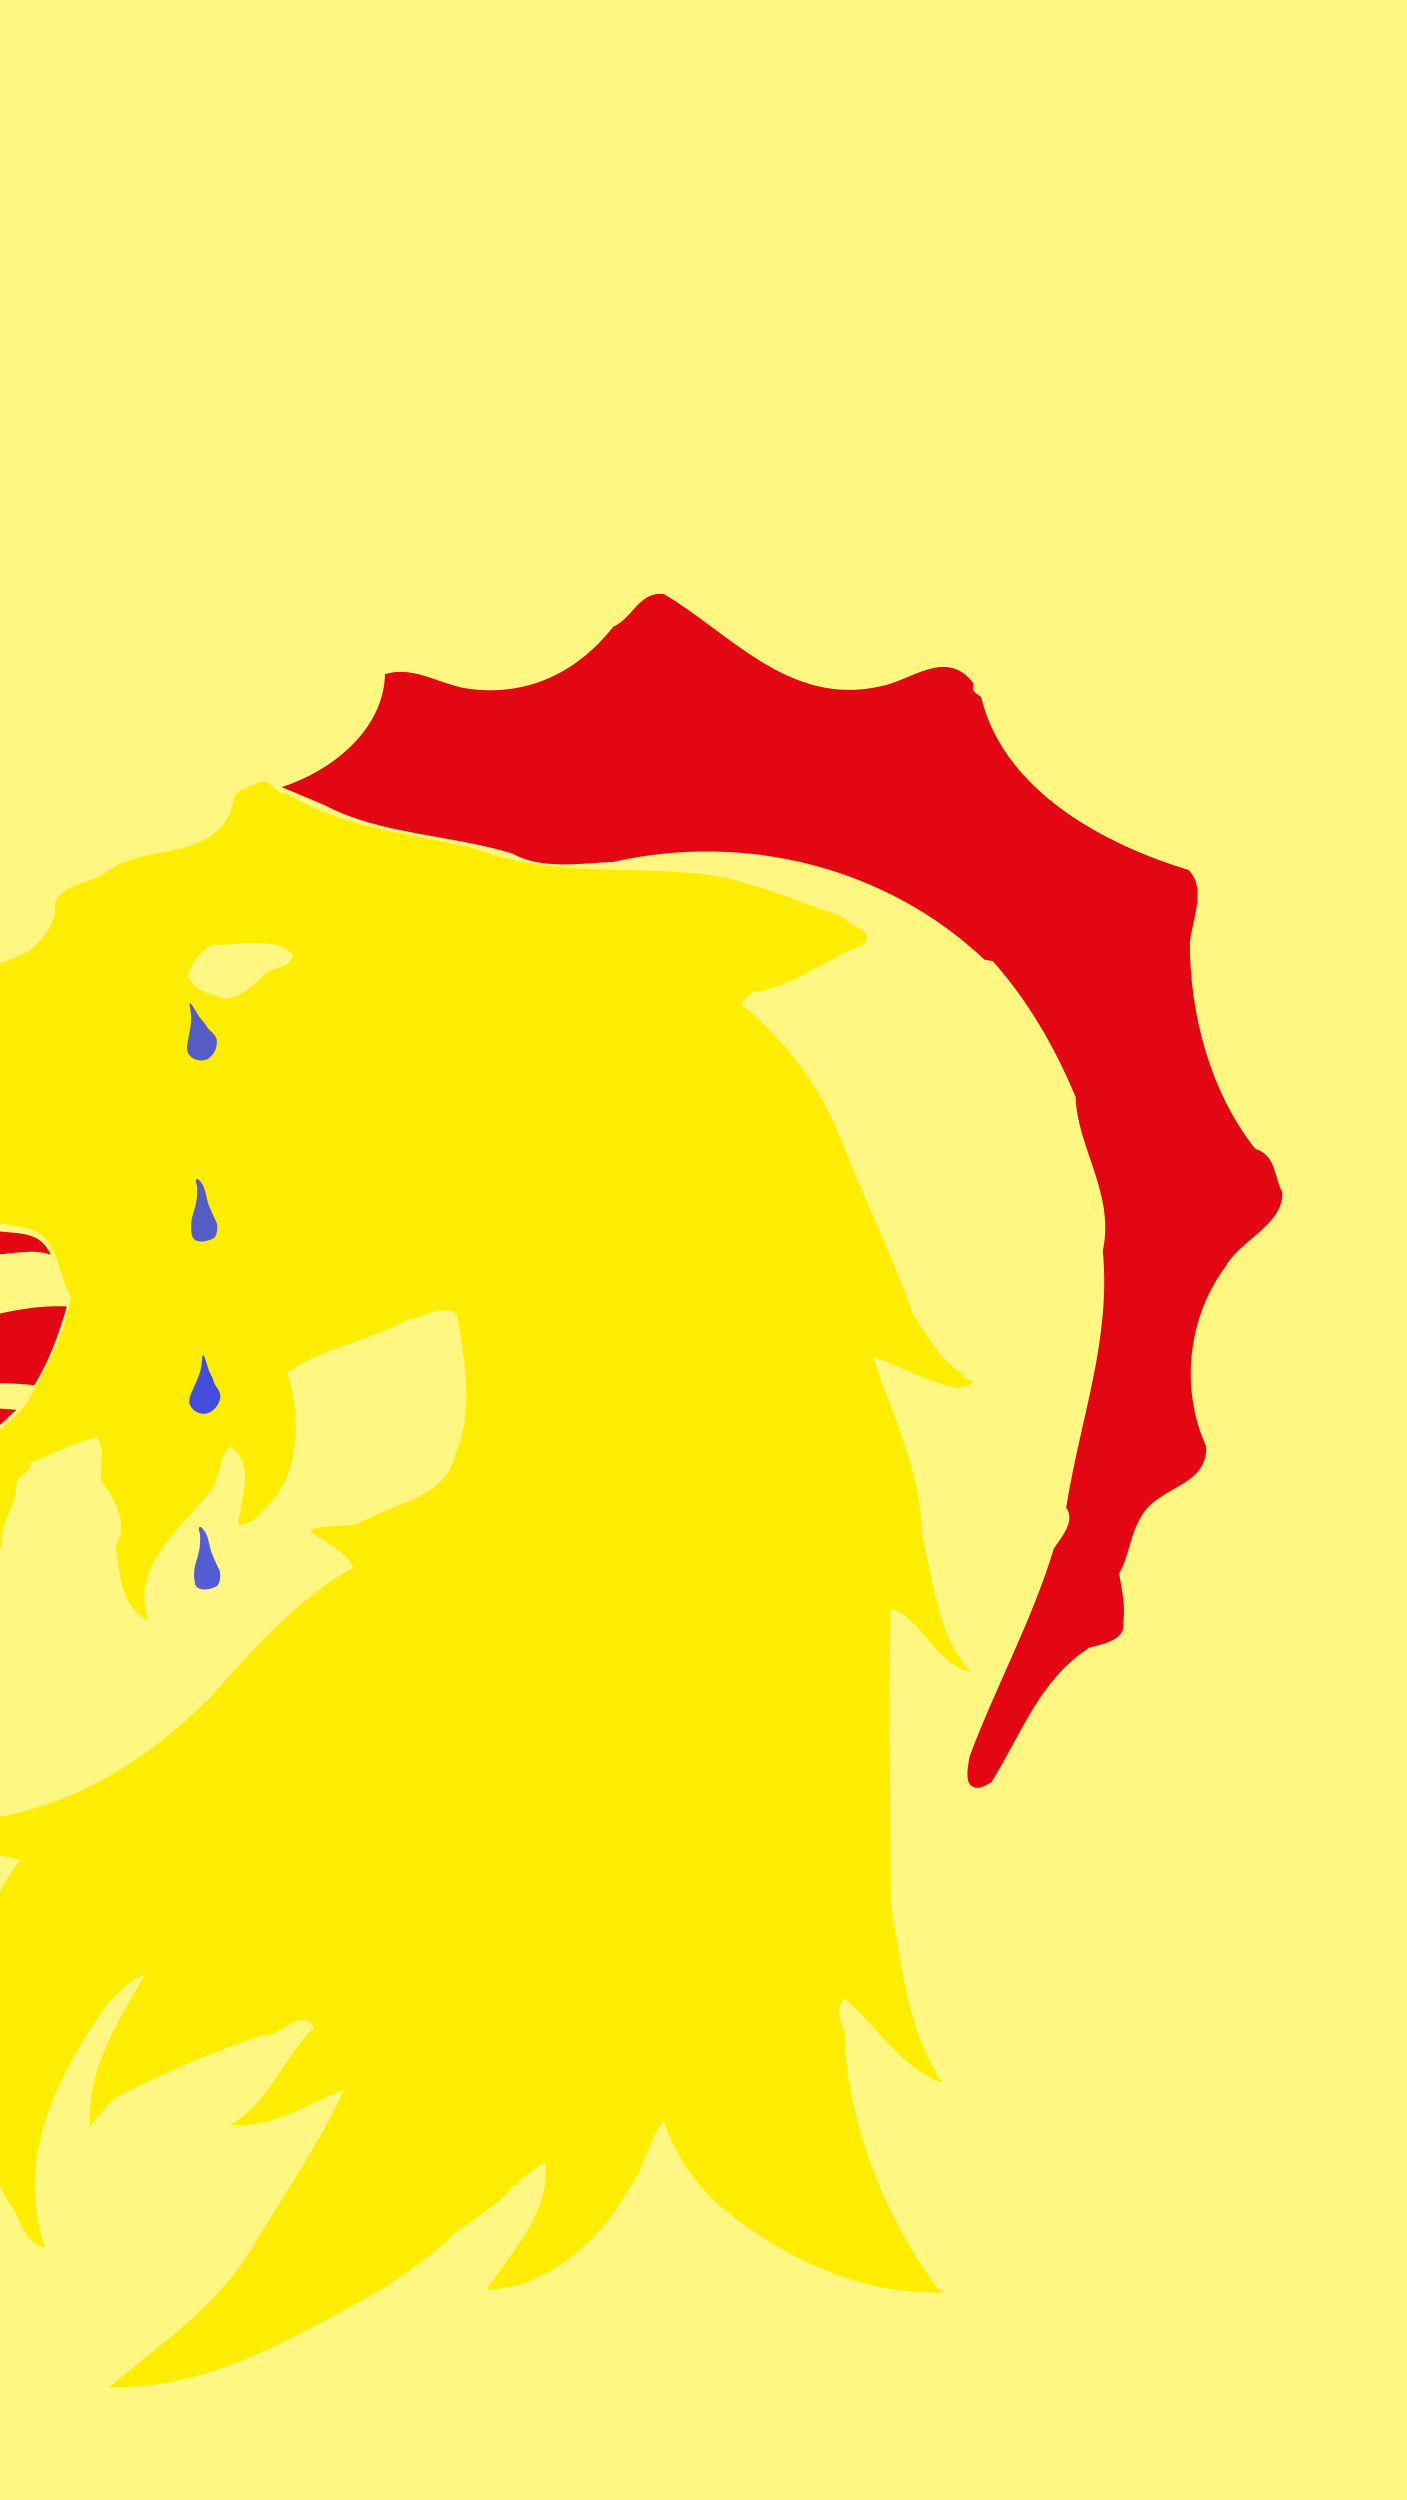
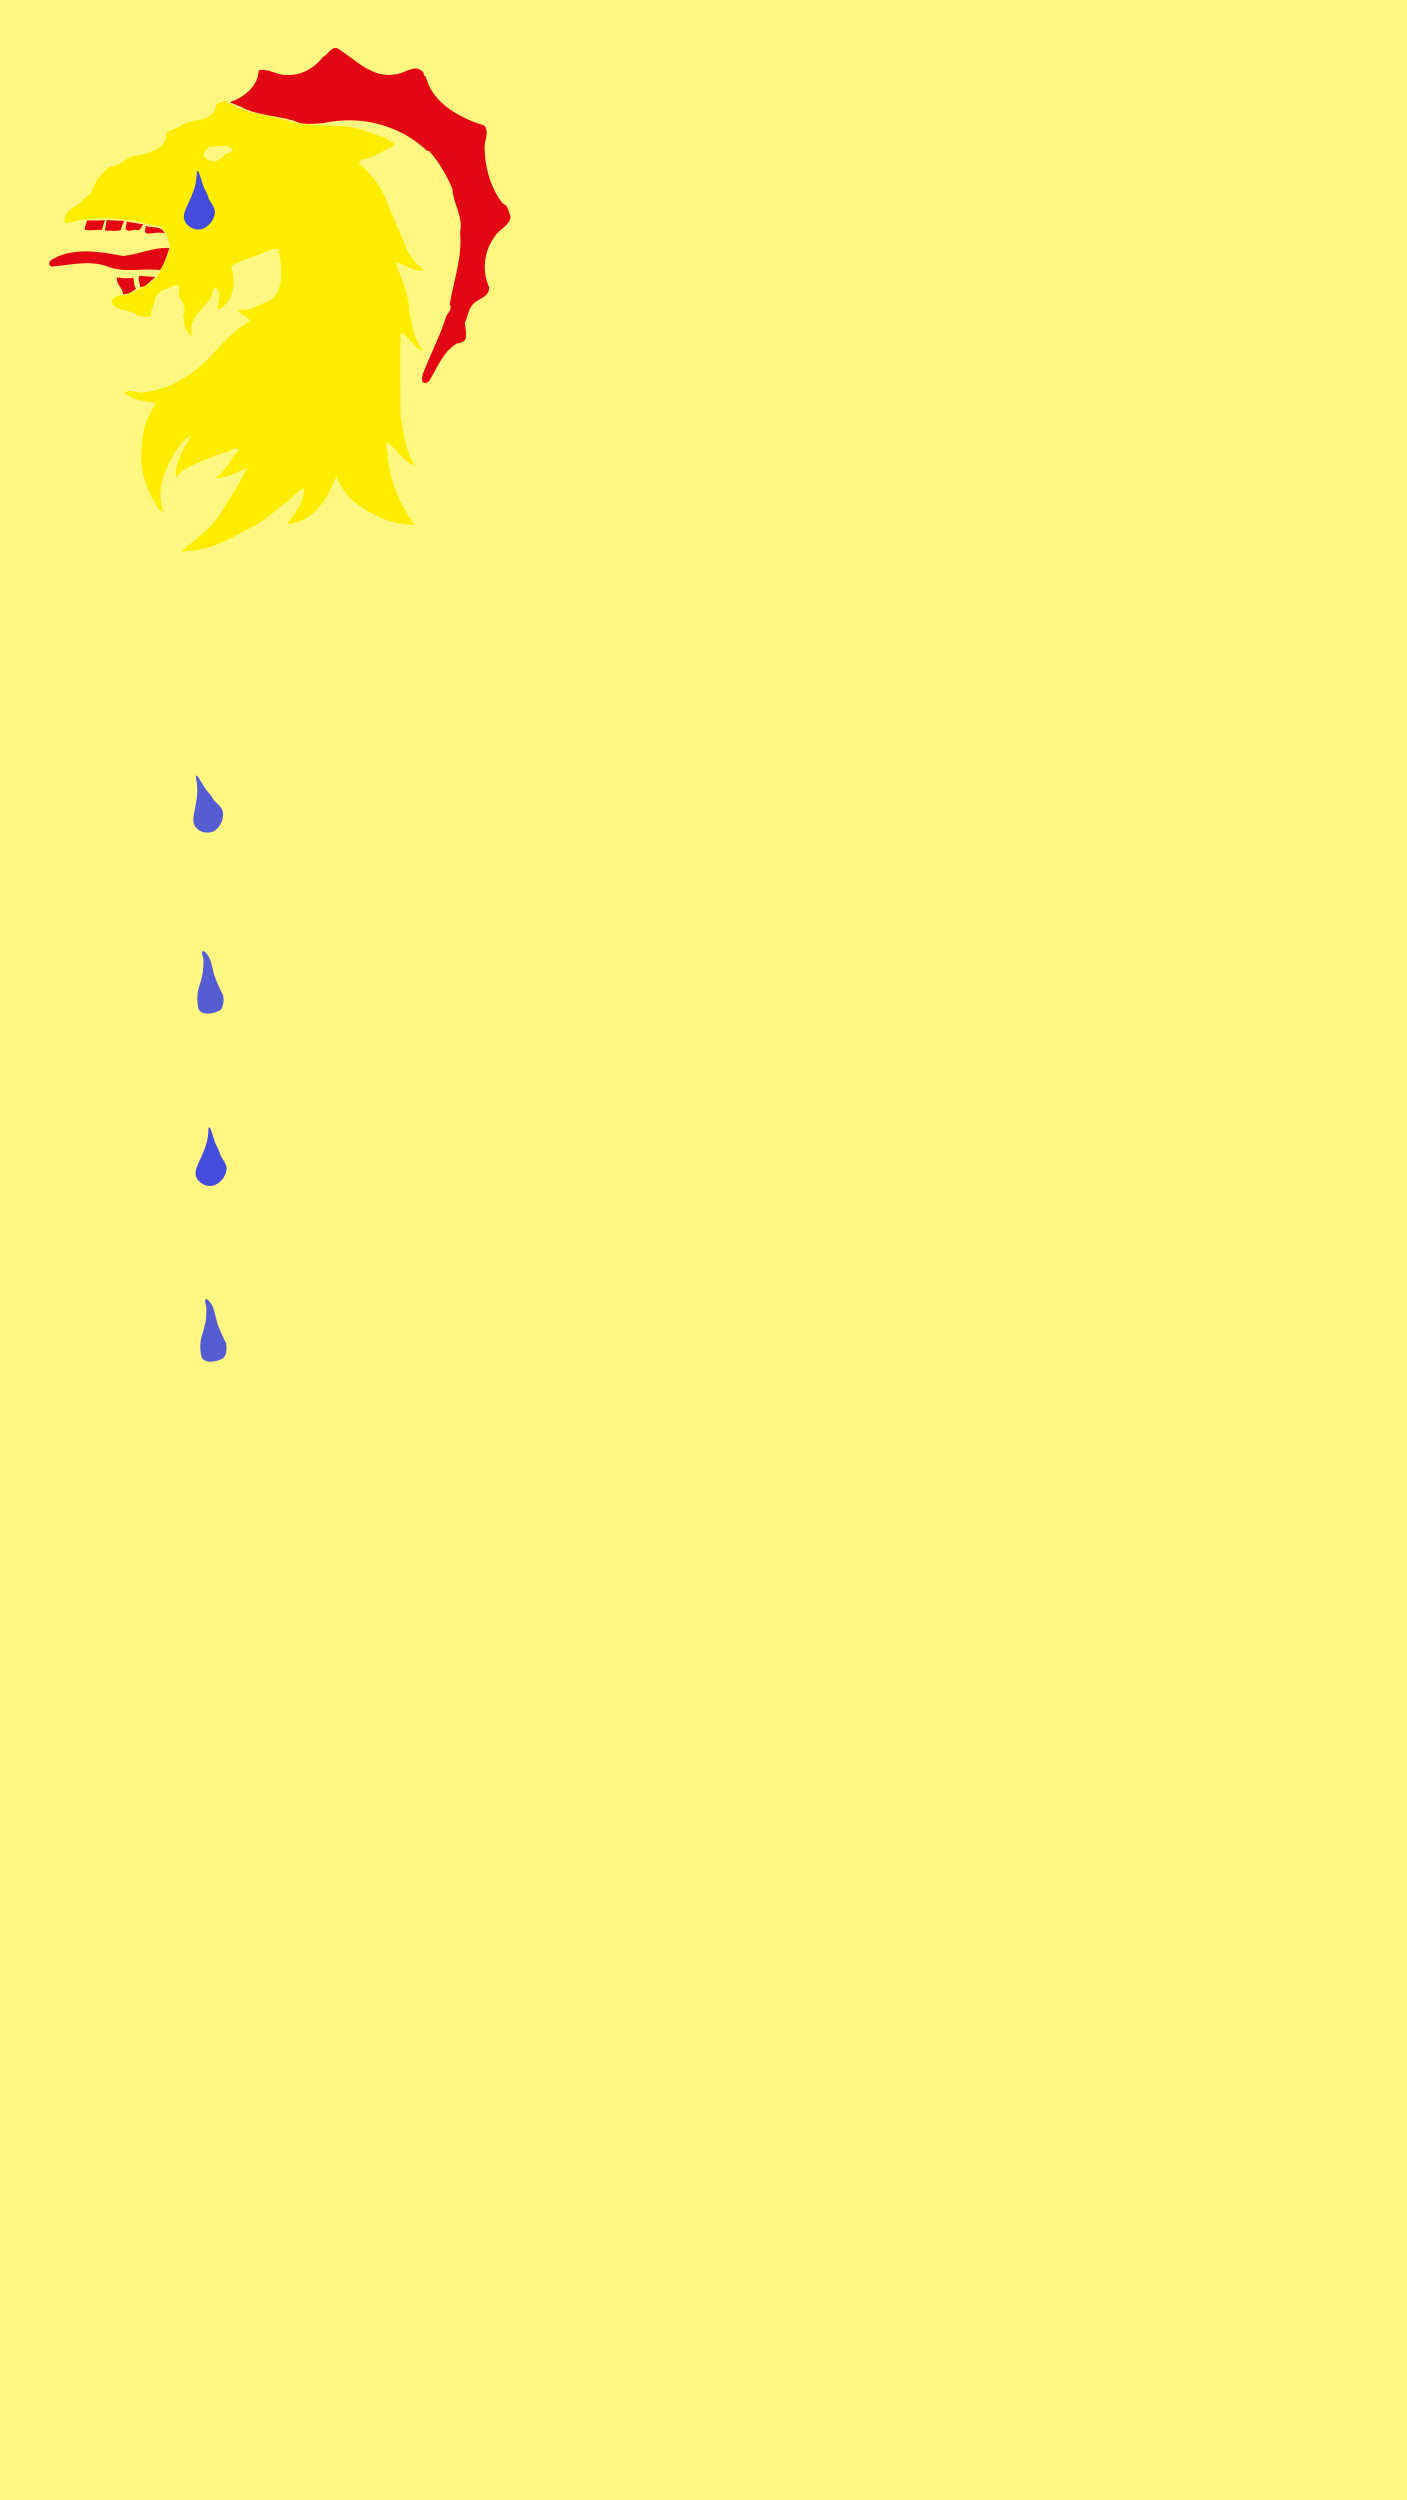
- <svg xmlns="http://www.w3.org/2000/svg" version="1.1" id="svg1" width="960" height="1706.667" viewBox="0 0 960 1706.667">
+ <svg xmlns="http://www.w3.org/2000/svg" version="1.1" id="svg1" width="960" height="1706.667" viewBox="0 0 960 1706.667" xml:space="preserve">
  <defs id="defs1" />
  <g id="g1">
    <g id="g5" transform="matrix(3.181006,0,0,3.181006,-392.1419,195.2095)" style="display:inline;opacity:1">
      <rect style="display:inline;opacity:1;fill:#fff781;fill-opacity:1;stroke:none;stroke-width:1.388;stroke-linecap:butt;stroke-linejoin:round;stroke-dasharray:none;stroke-dashoffset:0;stroke-opacity:1" id="rect1" width="305.989" height="540.064" x="121.147" y="-63.167" />
-       <g id="g33" transform="matrix(2.917748,0,0,2.917748,-2261.75,-578.2702)" style="display:inline;opacity:1">
-         <path class="st0" d="m 888.837,300.149 c -2.5,-2.7 -2.7,-6.6 -3.6,-10 0,-4.6 -2.2,-8.9 -3.6,-13.2 2.1,0.7 4,1.9 6.2,2.3 0.4,-0.2 1.1,0 1.1,-0.5 -0.2,-0.1 -0.7,-0.1 -0.6,-0.5 -1.6,-0.8 -2.6,-2.7 -3.7,-4.3 -1.6,-4.4 -3.3,-7.9 -5.1,-12.3 -1.4,-3.9 -3.8,-7.4 -7.3,-10.4 -0.7,-0.4 0.3,-0.7 0.5,-1.1 3.1,-0.4 5.4,-2.5 8.2,-3.5 0.9,-1.2 -1,-1.2 -1.4,-2 -3.2,-1.1 -6.3,-2.5 -9.7,-3.1 -5.6,-0.8 -12,0.2 -17.2,-1.9 -4.8,-1.2 -9.9,-1.5 -14.1,-4.1 -1,0 -1.1,-1.2 -2.2,-0.8 -0.6,0.4 -1.3,0.3 -1.7,1.1 -0.8,4.7 -6.2,3.3 -9.2,5.3 -1.2,1.1 -3.3,0.8 -4,2.5 0.2,1.4 -0.8,2.5 -1.9,3.5 -2.2,0.9 -4.2,1.9 -6.6,1.9 -2.1,0.8 -3.7,2.7 -6,2.8 -2.4,1.6 -4.3,4.4 -5.3,7.2 -0.6,0.7 -1.7,1.1 -2.2,1.9 -1.4,1.5 -4.1,2.2 -4.5,4.4 -0.3,0.7 0,1.4 0.7,1.4 5.7,-1.8 13.1,-1.4 19.1,-0.4 1.5,0.8 3.3,0.8 4.9,1.2 2.1,0.7 2,3.3 3,5 -0.4,2.6 -1.6,4.9 -2.9,7.2 -1.7,3 -5,4 -7.7,5.5 -1.7,0.6 -4.6,0.1 -4.8,2.3 1.3,2.7 4.9,1.5 6.9,3.5 1.2,-0.1 2.5,1 3.4,-0.2 -0.1,-1.8 1.1,-2.9 1.1,-4.6 0.1,-0.7 1.2,-0.7 1,-1.5 1.7,-0.6 3.2,-1.5 4.9,-1.9 0.7,0.9 0.2,2.2 0.3,3.2 1,1.3 2.1,3.2 1.1,4.8 0.3,2.1 0.3,4.4 2.4,5.5 -1.4,-4.2 2.5,-6.7 4.7,-9.7 0.6,-1 0.5,-2.4 1.3,-3.1 2,1.3 0.7,4.1 0.6,5.8 1.2,-0.1 1.8,-1.1 2.5,-1.8 2.2,-2.5 2,-6.8 1.1,-9.4 2.6,-1.9 6,-2.3 8.8,-3.9 1.2,-0.1 2.6,-1.3 3.7,-0.4 0.5,3 1.3,7.1 -0.1,10.2 -0.7,3.3 -4.4,3.6 -6.8,5 -1.2,0.6 -2.9,0.1 -3.9,0.7 1.1,0.9 2.5,1.4 3.2,2.7 -3.9,2.1 -7.4,6 -10.5,9.5 -5.2,5.2 -11.2,8.7 -18.3,9.2 -1.3,-0.1 -2.6,-0.9 -3.9,-0.1 -0.1,0.3 0.3,0.4 0.5,0.7 2.3,1.7 4.9,1.5 7.7,2.2 -2.9,3.7 -4,8.7 -3.9,13.3 -0.4,4.2 1.1,8.2 2.9,11.7 1,1.1 1.1,3.2 2.8,3.5 -2.3,-6.6 1,-12.8 4.6,-17.9 0.8,-0.8 1.7,-1.9 2.7,-2.1 -1.9,3.4 -4.2,6.7 -4,11.1 l 1.7,-2 c 3.6,-1.9 7.2,-3.4 11,-4.7 1.4,0.2 2.7,-2.1 3.8,-0.6 -2.3,2.3 -3.4,5.7 -6.2,7.2 3.1,0.3 5.8,-1.6 8.4,-2.6 -1.8,3.9 -4.3,7.5 -6.5,11.2 -2.7,4.7 -6.9,7.4 -10.8,10.7 h 0.2 c 7.4,0.1 13.6,-3.8 19.7,-7.1 1.8,-1.2 3.8,-2.5 5.4,-4.1 1.5,-1.2 3.5,-2.3 4.5,-3.7 l 0.1,0.1 c 0.4,-0.7 1.6,-1.3 2.2,-1.8 0.4,3.7 -2.4,6.5 -4.3,9.4 4.3,0 8.4,-3.6 10.5,-7.5 1.1,-1.5 1.4,-3.5 2.5,-4.9 0.8,2.4 2.3,4.7 4.3,6.4 4.8,3.9 10.5,6.5 16.5,6.2 l -0.7,-0.3 c -3.8,-5.3 -6.2,-11.3 -6.8,-17.7 0.4,-1.3 -1.1,-2.5 0,-3.6 2.2,1.8 4.2,5.2 7.2,6.2 -2.6,-3.9 -3,-8.6 -3.8,-13.2 0,-7.3 -0.2,-14.4 0,-21.7 2.4,0.8 3.2,4.1 5.9,4.7 z m -52.1,-51.2 c -0.7,0.8 -1.7,1.5 -2.7,1.7 -1,-0.4 -2.2,-0.4 -2.8,-1.7 0.2,-0.9 0.9,-1.8 1.8,-2.3 1.8,0.1 4.5,-0.7 5.9,0.7 -0.1,1.2 -1.6,0.8 -2.2,1.6 z" id="path16" style="fill:#ffed00" />
-         <g id="g24" transform="translate(357.9367,207.9494)">
-           <path class="st1" d="m 524.2,19.7 c 2.3,-0.4 4.9,-2.9 6.9,-0.2 -0.3,0.8 0.6,0.7 0.6,1.2 1.8,6.9 9.3,10.7 15.2,12.5 1.4,1.4 0.2,3.8 0.1,5.4 0,5 1.4,10.8 4.8,15.1 1.6,0.5 1.4,2.2 2,3.2 0.1,2.4 -3.1,3.5 -4.2,5.5 -2.8,3.8 -3.3,9 -1.4,13.2 0.1,3 -3.6,2.9 -4.8,5.2 -0.8,1.3 -0.9,3 -1.6,4.1 0.1,0.9 0.5,2.2 0.3,3.6 0.2,1.4 -1.5,1.6 -2.5,1.9 -3.7,2.4 -5,6.4 -7.2,9.9 -0.4,0.2 -0.9,0.6 -1.4,0.3 -0.6,-0.3 -0.3,-1.6 -0.2,-2.2 1.9,-5.1 4.6,-10 6.2,-15.3 0.6,-0.9 1.6,-2 0.9,-3 1.1,-6.8 3.3,-12.3 2.7,-18.9 0.9,-4.2 -1.9,-7.6 -2,-11.3 -1.5,-3.6 -3.5,-7.1 -6.1,-10 l -0.6,-0.1 c -7.2,-6.8 -17.5,-9.4 -27.3,-7.2 -2.3,0.1 -5.3,0.6 -7.4,-0.6 -4.5,-1.4 -9.8,-1.4 -13.9,-3.6 l -3.1,-1.3 c 3.5,-1.1 7.5,-4.1 7.6,-8.3 2.2,-0.7 4.2,0.9 6.4,1.1 4.3,0.5 7.9,-1.4 10.4,-4.6 1.4,-0.6 1.9,-2.6 3.7,-2.4 4.8,2.8 9.2,8.3 15.9,6.8 z" id="path17" style="fill:#e30613" />
-           <path class="st1" d="m 446.7,60.6 c -1.4,-0.2 -3,0.3 -4.5,-0.1 0,-0.7 0.4,-1.6 0.6,-2.4 1.5,-0.1 3.2,0.1 4.7,-0.1 z" id="path18" style="fill:#e30613" />
-           <path class="st1" d="m 451.6,60.7 c -1.3,0.2 -3,0.1 -4.1,0 l 0.5,-2.7 4.5,0.2 z" id="path19" style="fill:#e30613" />
-           <path class="st1" d="m 457.6,59.1 c -0.8,0.9 -0.8,2 -2.2,1.4 -0.7,0.2 -1.7,0.5 -2.4,0 -0.3,-0.6 0.3,-1.3 0.2,-2.1 z" id="path20" style="fill:#e30613" />
-           <path class="st1" d="m 463.2,61.5 c -1.3,-0.5 -3,0 -4.4,0 -1.4,0 -0.5,-1.3 -0.6,-2 1.7,0.7 4.1,-0.2 5,2 z" id="path21" style="fill:#e30613" />
-           <path class="st1" d="m 464.4,65.3 c -0.6,2.1 -1.3,4 -2.4,5.8 -4.7,-0.6 -9.7,0.9 -14.2,-1.1 -4.6,-1.5 -9.8,-0.2 -14.3,0.2 -0.7,-0.4 -0.7,-1 -0.3,-1.6 5.5,-3.6 12.8,-2.4 19.1,-1.2 4.1,-0.4 7.7,-2.3 12.1,-2.1 z" id="path22" style="fill:#e30613" />
-           <path class="st1" d="m 460.7,72.9 c -1.2,1 -2.3,2.5 -3.9,2.7 -0.1,-1 -0.7,-2 -0.3,-3 z" id="path23" style="fill:#e30613" />
-           <path class="st1" d="m 455,73.1 c 0.1,1.1 0.1,2.1 0.7,2.9 -0.9,0.7 -2.1,1.5 -3.4,1.4 -0.1,-1.6 -2,-2.7 -1.6,-4.4 1.4,0.3 3,0.3 4.3,0.1 z" id="path24" style="fill:#e30613" />
-         </g>
-       </g>
-       <g id="g36" style="opacity:1;fill:#434cdc;fill-opacity:1" transform="translate(9.322051,-17.45513)">
+       <g id="g36" style="opacity:1;fill:#434cdc;fill-opacity:1" transform="translate(10.65833,-66.34955)">
        <g id="g2" transform="rotate(15.91932,147.0777,156.9668)">
          <path style="opacity:1;fill:#434cdc;fill-opacity:1;fill-rule:nonzero;stroke:none;stroke-width:0.586;stroke-linecap:butt;stroke-linejoin:round;stroke-dasharray:none;stroke-dashoffset:0;stroke-opacity:1" d="m 182.171,240.834 c -1.145,-0.845 0.204,0.828 -0.029,4.164 -0.233,3.336 -1.234,5.456 0.03,6.785 1.264,1.329 3.312,1.205 4.256,0.343 0.944,-0.862 1.542,-2.063 1.461,-3.58 -0.081,-1.517 -1.832,-2.272 -2.226,-2.98 -0.394,-0.708 -0.93,-1.22 -1.712,-2.082" id="path34-8" />
          <path style="display:inline;opacity:0.896;fill:#434cdc;fill-opacity:1;fill-rule:nonzero;stroke:none;stroke-width:0.586;stroke-linecap:butt;stroke-linejoin:round;stroke-dasharray:none;stroke-dashoffset:0;stroke-opacity:1" d="m 158.807,168.887 c -1.313,-0.55 0.394,0.756 0.958,4.053 0.564,3.297 0.093,5.593 1.636,6.585 1.542,0.991 3.503,0.386 4.217,-0.674 0.713,-1.061 1.009,-2.369 0.572,-3.824 -0.438,-1.455 -2.318,-1.773 -2.869,-2.368 -0.55,-0.595 -1.192,-0.965 -2.157,-1.617" id="path34-8-9" />
          <path style="opacity:0.896;fill:#434cdc;fill-opacity:1;fill-rule:nonzero;stroke:none;stroke-width:0.852;stroke-linecap:butt;stroke-linejoin:round;stroke-dasharray:none;stroke-dashoffset:0;stroke-opacity:1" d="m 171.31,208.751 c -0.327,-1.438 -0.523,-2.615 -0.981,-3.138 -0.458,-0.523 -0.622,-1.886 1.177,-0.327 0.981,0.85 1.569,2.354 2.354,3.596 0.349,0.553 2.484,3.138 2.877,3.465 0.392,0.327 0.981,2.419 0.523,3.269 -0.458,0.85 -3.792,2.942 -4.838,0.85 -1.046,-2.092 -1.046,-3.727 -0.981,-4.903 0.065,-1.177 -0.131,-2.811 -0.131,-2.811 z" id="path35" />
          <path style="display:inline;opacity:0.896;fill:#434cdc;fill-opacity:1;fill-rule:nonzero;stroke:none;stroke-width:0.852;stroke-linecap:butt;stroke-linejoin:round;stroke-dasharray:none;stroke-dashoffset:0;stroke-opacity:1" d="m 192.414,280.4 c -0.327,-1.438 -0.523,-2.615 -0.981,-3.138 -0.458,-0.523 -0.622,-1.886 1.177,-0.327 0.981,0.85 1.569,2.354 2.354,3.596 0.349,0.553 2.484,3.138 2.877,3.465 0.392,0.327 0.981,2.419 0.523,3.269 -0.458,0.85 -3.792,2.942 -4.838,0.85 -1.046,-2.092 -1.046,-3.727 -0.981,-4.903 0.065,-1.177 -0.131,-2.811 -0.131,-2.811 z" id="path35-2" />
        </g>
      </g>
    </g>
+     <g id="g5-9" transform="matrix(0.8927389,0,0,0.8927389,21.38837,-4.754985)" style="display:inline">
+       <g id="g33-1" transform="matrix(2.917748,0,0,2.917748,-2293.821,-602.3234)" style="display:inline">
+         <path class="st0" d="m 888.837,300.149 c -2.5,-2.7 -2.7,-6.6 -3.6,-10 0,-4.6 -2.2,-8.9 -3.6,-13.2 2.1,0.7 4,1.9 6.2,2.3 0.4,-0.2 1.1,0 1.1,-0.5 -0.2,-0.1 -0.7,-0.1 -0.6,-0.5 -1.6,-0.8 -2.6,-2.7 -3.7,-4.3 -1.6,-4.4 -3.3,-7.9 -5.1,-12.3 -1.4,-3.9 -3.8,-7.4 -7.3,-10.4 -0.7,-0.4 0.3,-0.7 0.5,-1.1 3.1,-0.4 5.4,-2.5 8.2,-3.5 0.9,-1.2 -1,-1.2 -1.4,-2 -3.2,-1.1 -6.3,-2.5 -9.7,-3.1 -5.6,-0.8 -12,0.2 -17.2,-1.9 -4.8,-1.2 -9.9,-1.5 -14.1,-4.1 -1,0 -1.1,-1.2 -2.2,-0.8 -0.6,0.4 -1.3,0.3 -1.7,1.1 -0.8,4.7 -6.2,3.3 -9.2,5.3 -1.2,1.1 -3.3,0.8 -4,2.5 0.2,1.4 -0.8,2.5 -1.9,3.5 -2.2,0.9 -4.2,1.9 -6.6,1.9 -2.1,0.8 -3.7,2.7 -6,2.8 -2.4,1.6 -4.3,4.4 -5.3,7.2 -0.6,0.7 -1.7,1.1 -2.2,1.9 -1.4,1.5 -4.1,2.2 -4.5,4.4 -0.3,0.7 0,1.4 0.7,1.4 5.7,-1.8 13.1,-1.4 19.1,-0.4 1.5,0.8 3.3,0.8 4.9,1.2 2.1,0.7 2,3.3 3,5 -0.4,2.6 -1.6,4.9 -2.9,7.2 -1.7,3 -5,4 -7.7,5.5 -1.7,0.6 -4.6,0.1 -4.8,2.3 1.3,2.7 4.9,1.5 6.9,3.5 1.2,-0.1 2.5,1 3.4,-0.2 -0.1,-1.8 1.1,-2.9 1.1,-4.6 0.1,-0.7 1.2,-0.7 1,-1.5 1.7,-0.6 3.2,-1.5 4.9,-1.9 0.7,0.9 0.2,2.2 0.3,3.2 1,1.3 2.1,3.2 1.1,4.8 0.3,2.1 0.3,4.4 2.4,5.5 -1.4,-4.2 2.5,-6.7 4.7,-9.7 0.6,-1 0.5,-2.4 1.3,-3.1 2,1.3 0.7,4.1 0.6,5.8 1.2,-0.1 1.8,-1.1 2.5,-1.8 2.2,-2.5 2,-6.8 1.1,-9.4 2.6,-1.9 6,-2.3 8.8,-3.9 1.2,-0.1 2.6,-1.3 3.7,-0.4 0.5,3 1.3,7.1 -0.1,10.2 -0.7,3.3 -4.4,3.6 -6.8,5 -1.2,0.6 -2.9,0.1 -3.9,0.7 1.1,0.9 2.5,1.4 3.2,2.7 -3.9,2.1 -7.4,6 -10.5,9.5 -5.2,5.2 -11.2,8.7 -18.3,9.2 -1.3,-0.1 -2.6,-0.9 -3.9,-0.1 -0.1,0.3 0.3,0.4 0.5,0.7 2.3,1.7 4.9,1.5 7.7,2.2 -2.9,3.7 -4,8.7 -3.9,13.3 -0.4,4.2 1.1,8.2 2.9,11.7 1,1.1 1.1,3.2 2.8,3.5 -2.3,-6.6 1,-12.8 4.6,-17.9 0.8,-0.8 1.7,-1.9 2.7,-2.1 -1.9,3.4 -4.2,6.7 -4,11.1 l 1.7,-2 c 3.6,-1.9 7.2,-3.4 11,-4.7 1.4,0.2 2.7,-2.1 3.8,-0.6 -2.3,2.3 -3.4,5.7 -6.2,7.2 3.1,0.3 5.8,-1.6 8.4,-2.6 -1.8,3.9 -4.3,7.5 -6.5,11.2 -2.7,4.7 -6.9,7.4 -10.8,10.7 h 0.2 c 7.4,0.1 13.6,-3.8 19.7,-7.1 1.8,-1.2 3.8,-2.5 5.4,-4.1 1.5,-1.2 3.5,-2.3 4.5,-3.7 l 0.1,0.1 c 0.4,-0.7 1.6,-1.3 2.2,-1.8 0.4,3.7 -2.4,6.5 -4.3,9.4 4.3,0 8.4,-3.6 10.5,-7.5 1.1,-1.5 1.4,-3.5 2.5,-4.9 0.8,2.4 2.3,4.7 4.3,6.4 4.8,3.9 10.5,6.5 16.5,6.2 l -0.7,-0.3 c -3.8,-5.3 -6.2,-11.3 -6.8,-17.7 0.4,-1.3 -1.1,-2.5 0,-3.6 2.2,1.8 4.2,5.2 7.2,6.2 -2.6,-3.9 -3,-8.6 -3.8,-13.2 0,-7.3 -0.2,-14.4 0,-21.7 2.4,0.8 3.2,4.1 5.9,4.7 z m -52.1,-51.2 c -0.7,0.8 -1.7,1.5 -2.7,1.7 -1,-0.4 -2.2,-0.4 -2.8,-1.7 0.2,-0.9 0.9,-1.8 1.8,-2.3 1.8,0.1 4.5,-0.7 5.9,0.7 -0.1,1.2 -1.6,0.8 -2.2,1.6 z" id="path16-2" style="fill:#ffed00" />
+         <g id="g24-7" transform="translate(357.9367,207.9494)">
+           <path class="st1" d="m 524.2,19.7 c 2.3,-0.4 4.9,-2.9 6.9,-0.2 -0.3,0.8 0.6,0.7 0.6,1.2 1.8,6.9 9.3,10.7 15.2,12.5 1.4,1.4 0.2,3.8 0.1,5.4 0,5 1.4,10.8 4.8,15.1 1.6,0.5 1.4,2.2 2,3.2 0.1,2.4 -3.1,3.5 -4.2,5.5 -2.8,3.8 -3.3,9 -1.4,13.2 0.1,3 -3.6,2.9 -4.8,5.2 -0.8,1.3 -0.9,3 -1.6,4.1 0.1,0.9 0.5,2.2 0.3,3.6 0.2,1.4 -1.5,1.6 -2.5,1.9 -3.7,2.4 -5,6.4 -7.2,9.9 -0.4,0.2 -0.9,0.6 -1.4,0.3 -0.6,-0.3 -0.3,-1.6 -0.2,-2.2 1.9,-5.1 4.6,-10 6.2,-15.3 0.6,-0.9 1.6,-2 0.9,-3 1.1,-6.8 3.3,-12.3 2.7,-18.9 0.9,-4.2 -1.9,-7.6 -2,-11.3 -1.5,-3.6 -3.5,-7.1 -6.1,-10 l -0.6,-0.1 c -7.2,-6.8 -17.5,-9.4 -27.3,-7.2 -2.3,0.1 -5.3,0.6 -7.4,-0.6 -4.5,-1.4 -9.8,-1.4 -13.9,-3.6 l -3.1,-1.3 c 3.5,-1.1 7.5,-4.1 7.6,-8.3 2.2,-0.7 4.2,0.9 6.4,1.1 4.3,0.5 7.9,-1.4 10.4,-4.6 1.4,-0.6 1.9,-2.6 3.7,-2.4 4.8,2.8 9.2,8.3 15.9,6.8 z" id="path17-0" style="fill:#e30613" />
+           <path class="st1" d="m 446.7,60.6 c -1.4,-0.2 -3,0.3 -4.5,-0.1 0,-0.7 0.4,-1.6 0.6,-2.4 1.5,-0.1 3.2,0.1 4.7,-0.1 z" id="path18-9" style="fill:#e30613" />
+           <path class="st1" d="m 451.6,60.7 c -1.3,0.2 -3,0.1 -4.1,0 l 0.5,-2.7 4.5,0.2 z" id="path19-3" style="fill:#e30613" />
+           <path class="st1" d="m 457.6,59.1 c -0.8,0.9 -0.8,2 -2.2,1.4 -0.7,0.2 -1.7,0.5 -2.4,0 -0.3,-0.6 0.3,-1.3 0.2,-2.1 z" id="path20-6" style="fill:#e30613" />
+           <path class="st1" d="m 463.2,61.5 c -1.3,-0.5 -3,0 -4.4,0 -1.4,0 -0.5,-1.3 -0.6,-2 1.7,0.7 4.1,-0.2 5,2 z" id="path21-0" style="fill:#e30613" />
+           <path class="st1" d="m 464.4,65.3 c -0.6,2.1 -1.3,4 -2.4,5.8 -4.7,-0.6 -9.7,0.9 -14.2,-1.1 -4.6,-1.5 -9.8,-0.2 -14.3,0.2 -0.7,-0.4 -0.7,-1 -0.3,-1.6 5.5,-3.6 12.8,-2.4 19.1,-1.2 4.1,-0.4 7.7,-2.3 12.1,-2.1 z" id="path22-6" style="fill:#e30613" />
+           <path class="st1" d="m 460.7,72.9 c -1.2,1 -2.3,2.5 -3.9,2.7 -0.1,-1 -0.7,-2 -0.3,-3 z" id="path23-2" style="fill:#e30613" />
+           <path class="st1" d="m 455,73.1 c 0.1,1.1 0.1,2.1 0.7,2.9 -0.9,0.7 -2.1,1.5 -3.4,1.4 -0.1,-1.6 -2,-2.7 -1.6,-4.4 1.4,0.3 3,0.3 4.3,0.1 z" id="path24-6" style="fill:#e30613" />
+         </g>
+       </g>
+     </g>
+     <path style="display:inline;opacity:1;fill:#434cdc;fill-opacity:1;fill-rule:nonzero;stroke:none;stroke-width:1.863;stroke-linecap:butt;stroke-linejoin:round;stroke-dasharray:none;stroke-dashoffset:0;stroke-opacity:1" d="m 135.822,117.716 c -2.764,-3.585 -0.099,2.711 -3.723,12.713 -3.624,10.002 -8.535,15.614 -5.829,20.78 2.706,5.167 9.08,6.577 12.72,4.764 3.641,-1.812 6.516,-4.964 7.594,-9.676 1.077,-4.711 -3.623,-8.548 -4.21,-11.058 -0.587,-2.51 -1.779,-4.544 -3.422,-7.862" id="path34-8-3" />
  </g>
</svg>
